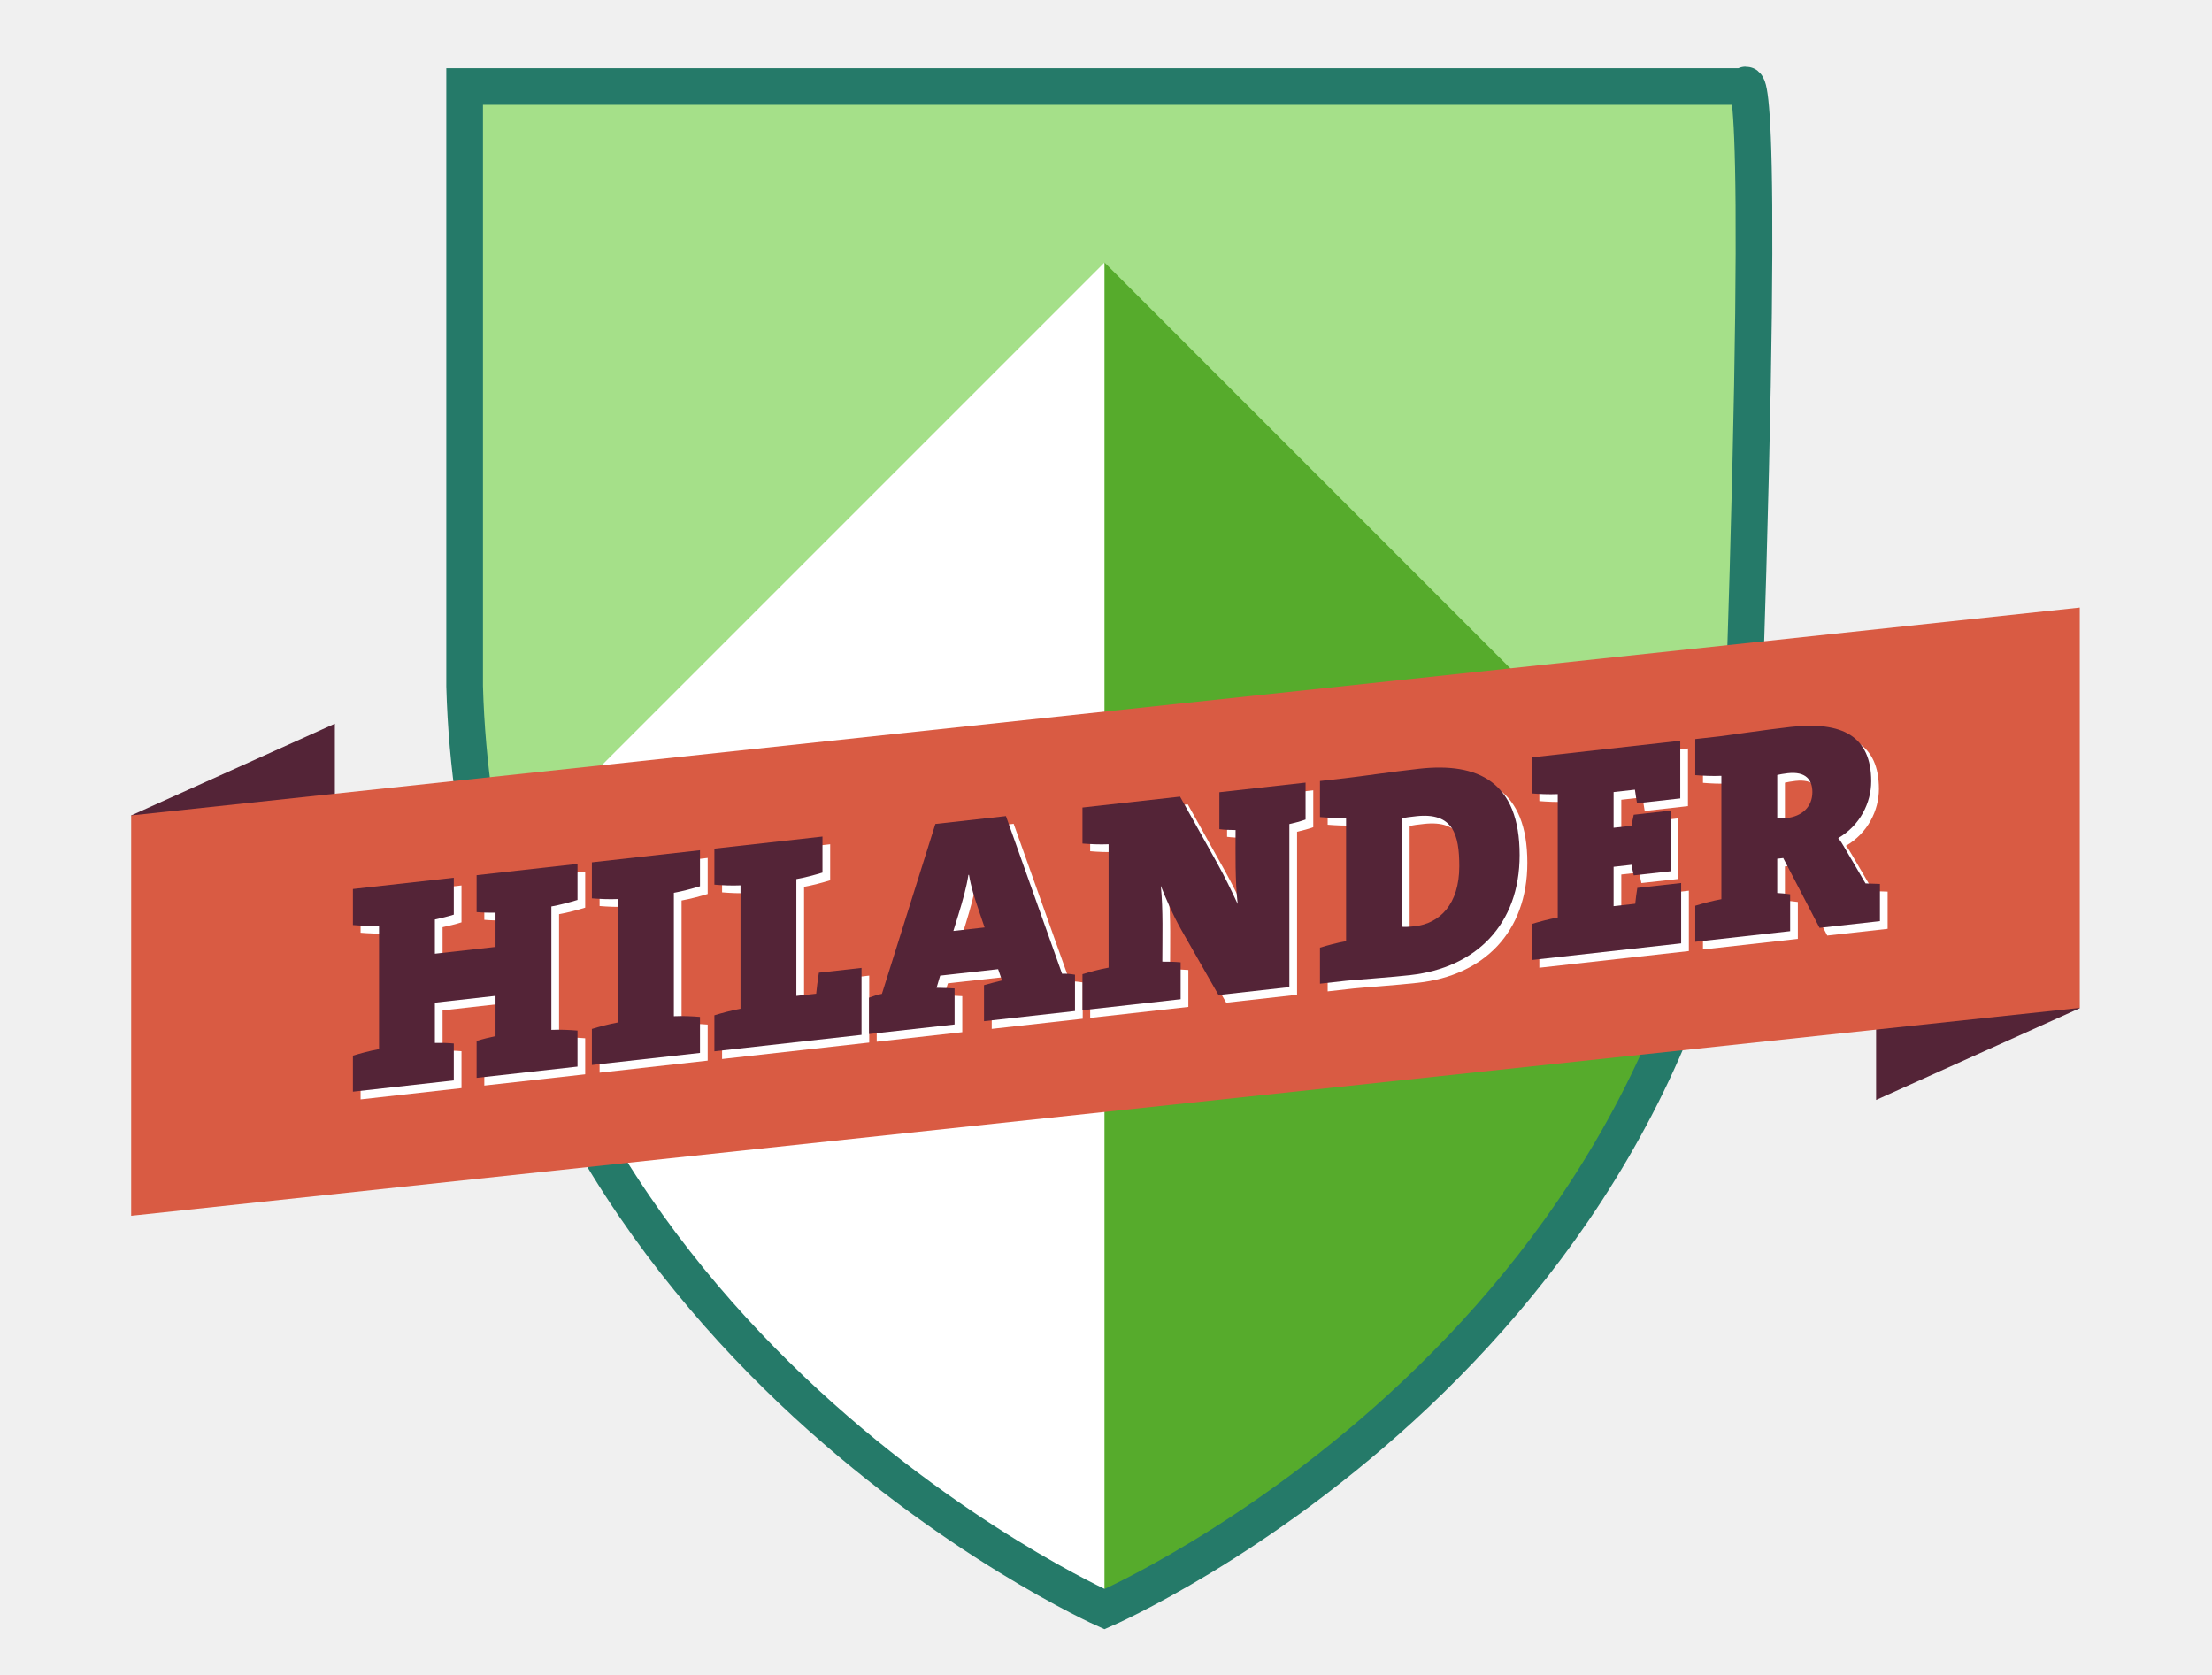
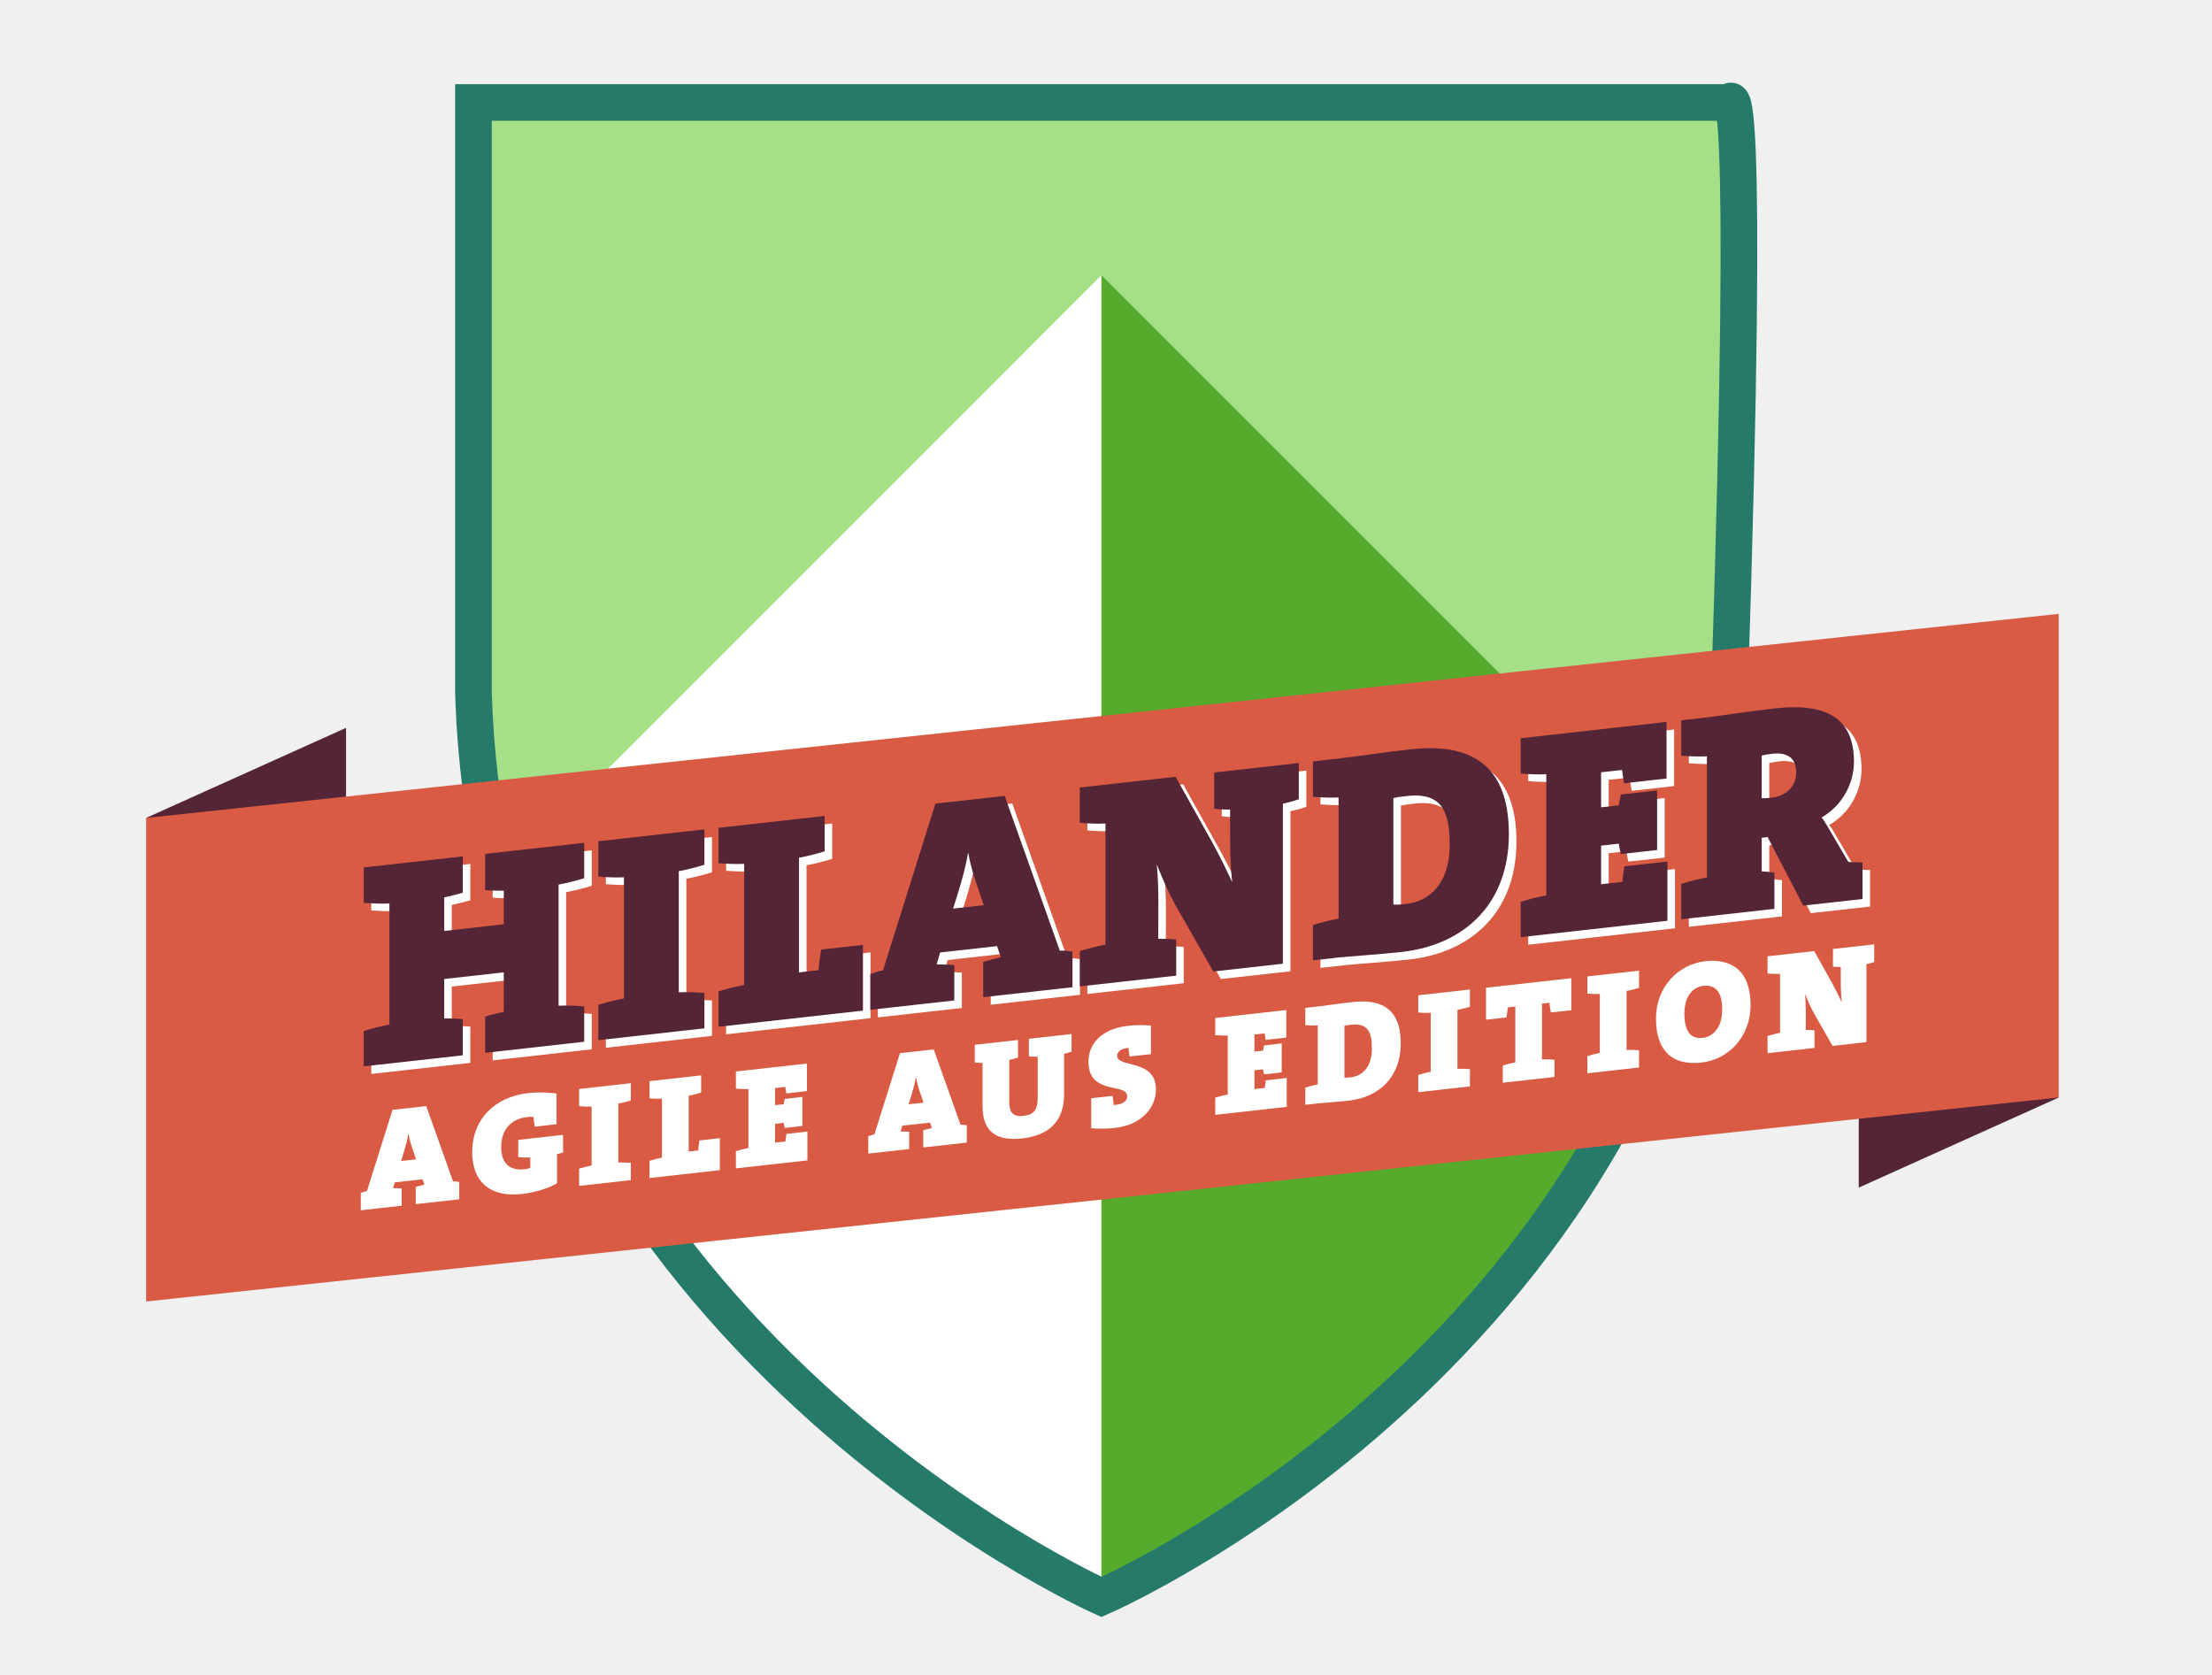
- <svg xmlns="http://www.w3.org/2000/svg" version="1.1" x="0px" y="0px" width="181px" height="137px" viewBox="-10.733 -5.453 181 137" overflow="visible" enable-background="new -10.733 -5.453 181 137" xml:space="preserve">
+ <svg xmlns="http://www.w3.org/2000/svg" version="1.1" x="0px" y="0px" width="181px" height="137px" viewBox="-11.958 -6.762 181 137" overflow="visible" enable-background="new -11.958 -6.762 181 137" xml:space="preserve">
  <defs>
</defs>
-   <path id="path2875_3_" fill="#A5E089" d="M79.647,126.213c0,0,50.621-21.931,52.363-75.507  c1.759-54.158,0-49.08,0-49.08H27.286v49.08C28.766,103.499,79.647,126.213,79.647,126.213z" />
-   <path fill="#56AB2C" d="M79.636,16.032v110.177c0.003,0.002,0.011,0.005,0.011,0.005s40.652-17.619,50.345-59.842L79.645,16.024  L79.636,16.032z" />
-   <path fill="#FFFFFF" d="M79.636,126.208V16.032L29.284,66.384C38.871,107.806,79.213,126.018,79.636,126.208z" />
-   <path id="path2875_1_" fill="none" stroke="#257A69" stroke-width="3" stroke-miterlimit="10" d="  M79.647,126.213c0,0,50.621-21.931,52.363-75.507c1.759-54.158,0-49.08,0-49.08H27.286v49.08  C28.766,103.499,79.647,126.213,79.647,126.213z" />
-   <polygon fill="#542437" points="155.773,71.872 159.447,77.042 142.781,84.549 142.781,74.392 " />
-   <polygon fill="#542437" points="3.675,66.44 0,61.268 16.667,53.762 16.667,63.919 " />
-   <polygon fill="#D95B43" points="159.447,44.259 0,61.268 0,94.026 159.447,77.015 " />
-   <path fill="#FFFFFF" d="M28.896,83.371v-3.021c0.492-0.154,1.057-0.291,1.548-0.394v-3.293l-4.963,0.555v3.292  c0.491-0.007,1.056,0.006,1.548,0.049v3.021l-8.256,0.923v-2.949c0.639-0.194,1.4-0.401,2.137-0.532v-10.1  c-0.737,0.034-1.498-0.003-2.137-0.056v-2.947l8.256-0.923v3.021c-0.492,0.155-1.057,0.292-1.548,0.396v2.8l4.963-0.555v-2.8  c-0.492,0.006-1.057-0.005-1.548-0.048v-3.023l8.255-0.921v2.947c-0.639,0.194-1.4,0.403-2.137,0.534v10.098  c0.736-0.032,1.498,0.005,2.137,0.056v2.949L28.896,83.371z" />
-   <path fill="#FFFFFF" d="M38.329,82.318v-2.947c0.638-0.194,1.4-0.403,2.137-0.534V68.739c-0.737,0.033-1.499-0.005-2.137-0.058  v-2.946l8.845-0.988v2.947c-0.639,0.194-1.4,0.403-2.137,0.534v10.098c0.737-0.032,1.498,0.005,2.137,0.056v2.949L38.329,82.318z" />
-   <path fill="#FFFFFF" d="M48.352,81.199V78.25c0.639-0.194,1.401-0.401,2.137-0.532V67.619c-0.736,0.034-1.498-0.004-2.137-0.057  v-2.946l8.845-0.99v2.949c-0.639,0.194-1.4,0.401-2.137,0.534v9.558l1.622-0.182c0.049-0.521,0.123-1.07,0.221-1.72l3.489-0.391  v5.479L48.352,81.199z" />
-   <path fill="#FFFFFF" d="M70.416,78.734v-2.947c0.441-0.124,1.031-0.288,1.473-0.387l-0.32-0.923l-4.742,0.53l-0.294,0.991  c0.442,0,1.032,0.033,1.474,0.057v2.948l-7.002,0.781v-2.973c0.369-0.139,0.688-0.248,1.057-0.314l4.373-13.902l5.774-0.645  l4.595,12.901c0.369-0.017,0.688,0.021,1.057,0.079v2.973L70.416,78.734z M69.948,69.548c-0.32-0.923-0.59-1.777-0.762-2.79  l-0.049,0.007c-0.148,0.974-0.468,2.116-0.811,3.235l-0.417,1.35l2.555-0.286L69.948,69.548z" />
-   <path fill="#FFFFFF" d="M95.4,62.603v13.34l-5.798,0.648l-3.071-5.382c-0.688-1.226-1.229-2.492-1.646-3.55  c0.197,2.042,0.123,4.138,0.123,6.202c0.466-0.004,1.007,0.011,1.498,0.054v3.021l-8.034,0.898v-2.947  c0.639-0.194,1.401-0.403,2.137-0.534V64.255c-0.736,0.032-1.499-0.005-2.137-0.058V61.25l7.985-0.892l3.022,5.411  c0.688,1.249,1.105,2.112,1.695,3.374c-0.221-1.99-0.173-4.036-0.173-6.05c-0.467,0.003-0.908-0.021-1.327-0.074v-3.021l7.053-0.787  v3.021C96.31,62.378,95.868,62.501,95.4,62.603z" />
-   <path fill="#FFFFFF" d="M105.3,74.96c-1.793,0.202-4.644,0.396-5.258,0.465l-2.137,0.239v-2.949  c0.639-0.194,1.399-0.401,2.137-0.532V62.085c-0.737,0.033-1.498-0.005-2.137-0.057v-2.948l2.014-0.225  c1.353-0.152,3.686-0.51,6.094-0.779c4.841-0.541,8.23,1.07,8.23,7.065C114.243,70.817,110.681,74.36,105.3,74.96z M105.767,61.962  c-0.54,0.06-0.811,0.09-1.154,0.177v8.869c0.196,0.026,0.516,0.016,1.057-0.044c2.039-0.229,3.636-1.806,3.636-4.902  C109.305,63.482,108.813,61.621,105.767,61.962z" />
-   <path fill="#FFFFFF" d="M115.225,73.73v-2.948c0.639-0.194,1.4-0.401,2.138-0.533V60.151c-0.737,0.033-1.499-0.005-2.138-0.057  v-2.948l12.161-1.358v4.718l-3.538,0.395c-0.073-0.41-0.122-0.773-0.173-1.111l-1.743,0.194v2.925l1.474-0.166  c0.051-0.299,0.1-0.6,0.173-0.903l3.021-0.338v4.964l-3.021,0.336c-0.073-0.286-0.122-0.576-0.173-0.863l-1.474,0.163v3.219  l1.769-0.197c0.05-0.497,0.099-0.822,0.172-1.298l3.587-0.399v4.938L115.225,73.73z" />
-   <path fill="#FFFFFF" d="M138.785,71.098l-2.972-5.711l-0.492,0.054v2.802c0.295,0.016,0.663,0.049,1.057,0.104v3.021l-7.764,0.867  v-2.949c0.639-0.194,1.399-0.402,2.138-0.532V58.655c-0.738,0.033-1.499-0.004-2.138-0.056v-2.948l1.966-0.22  c0.589-0.066,3.759-0.542,5.848-0.776c4.226-0.471,6.584,0.765,6.584,4.45c0,1.744-0.909,3.614-2.702,4.651  c0.195,0.223,0.344,0.477,0.491,0.73l1.744,2.974c0.344,0.011,0.811,0.033,1.18,0.042v3.046L138.785,71.098z M136.182,58.442  c-0.295,0.033-0.713,0.104-0.86,0.145v3.562c0.172,0.006,0.517-0.007,0.762-0.035c1.253-0.139,2.113-0.9,2.113-2.128  C138.196,59.003,137.681,58.274,136.182,58.442z" />
-   <path fill="#542437" d="M28.266,82.741V79.72c0.492-0.155,1.057-0.292,1.548-0.395v-3.292l-4.963,0.554v3.293  c0.492-0.008,1.056,0.003,1.548,0.048v3.021l-8.255,0.923v-2.949c0.638-0.194,1.4-0.401,2.137-0.534V70.292  c-0.737,0.034-1.499-0.003-2.137-0.056v-2.948l8.255-0.922v3.021c-0.492,0.154-1.057,0.289-1.548,0.396v2.8l4.963-0.555v-2.801  c-0.491,0.007-1.056-0.006-1.548-0.049v-3.021l8.256-0.923v2.949c-0.639,0.194-1.401,0.403-2.138,0.534v10.098  c0.737-0.032,1.499,0.005,2.138,0.056v2.949L28.266,82.741z" />
-   <path fill="#542437" d="M37.699,81.688v-2.949c0.639-0.193,1.4-0.4,2.137-0.532V68.11c-0.737,0.032-1.498-0.006-2.137-0.058v-2.947  l8.845-0.988v2.947c-0.639,0.194-1.4,0.403-2.137,0.534v10.098c0.737-0.034,1.498,0.005,2.137,0.056v2.949L37.699,81.688z" />
-   <path fill="#542437" d="M47.723,80.569v-2.948c0.638-0.194,1.4-0.401,2.137-0.535V66.989c-0.736,0.034-1.499-0.004-2.137-0.056  v-2.949l8.844-0.987v2.948c-0.638,0.194-1.399,0.401-2.137,0.532v9.558l1.622-0.18c0.049-0.521,0.122-1.07,0.221-1.72l3.489-0.391  v5.479L47.723,80.569z" />
-   <path fill="#542437" d="M69.785,78.104v-2.949c0.441-0.122,1.031-0.286,1.474-0.385l-0.32-0.923l-4.742,0.53l-0.294,0.992  c0.442-0.002,1.032,0.032,1.474,0.056v2.948l-7.002,0.781v-2.973c0.369-0.138,0.688-0.248,1.056-0.314l4.374-13.903l5.774-0.644  l4.593,12.901c0.37-0.016,0.689,0.021,1.057,0.079v2.973L69.785,78.104z M69.318,68.919c-0.319-0.924-0.59-1.778-0.763-2.791  l-0.048,0.007c-0.147,0.974-0.467,2.116-0.811,3.233l-0.418,1.352l2.555-0.286L69.318,68.919z" />
-   <path fill="#542437" d="M94.771,61.973v13.341l-5.798,0.647L85.9,70.58c-0.688-1.226-1.228-2.492-1.646-3.55  c0.196,2.042,0.122,4.139,0.122,6.202c0.468-0.004,1.008,0.009,1.499,0.054v3.021l-8.034,0.897v-2.947  c0.64-0.194,1.4-0.403,2.138-0.534V63.625c-0.738,0.032-1.499-0.005-2.138-0.057v-2.948l7.985-0.892l3.022,5.412  c0.688,1.248,1.105,2.112,1.694,3.373c-0.221-1.99-0.172-4.035-0.172-6.049c-0.467,0.002-0.908-0.021-1.326-0.074v-3.022  l7.052-0.787v3.022C95.68,61.749,95.237,61.872,94.771,61.973z" />
-   <path fill="#542437" d="M104.67,74.332c-1.794,0.199-4.644,0.396-5.258,0.464l-2.137,0.239v-2.949  c0.638-0.194,1.399-0.401,2.137-0.532V61.455c-0.737,0.033-1.499-0.004-2.137-0.056v-2.948l2.014-0.226  c1.352-0.151,3.686-0.51,6.094-0.778c4.841-0.541,8.23,1.07,8.23,7.066C113.613,70.188,110.051,73.73,104.67,74.332z   M105.137,61.332c-0.54,0.061-0.811,0.089-1.155,0.177v8.869c0.196,0.026,0.517,0.016,1.057-0.043  c2.04-0.229,3.637-1.807,3.637-4.903C108.675,62.853,108.184,60.991,105.137,61.332z" />
-   <path fill="#542437" d="M114.595,73.1v-2.948c0.639-0.194,1.4-0.401,2.137-0.533V59.521c-0.736,0.033-1.498-0.005-2.137-0.056  v-2.948l12.162-1.358v4.716l-3.538,0.395c-0.074-0.409-0.123-0.772-0.173-1.111l-1.744,0.195v2.924l1.474-0.165  c0.05-0.3,0.099-0.6,0.172-0.903l3.022-0.338v4.964l-3.022,0.336c-0.073-0.286-0.122-0.575-0.172-0.865l-1.474,0.166v3.219  l1.77-0.198c0.049-0.497,0.098-0.822,0.171-1.297l3.587-0.399v4.937L114.595,73.1z" />
-   <path fill="#542437" d="M138.155,70.468l-2.972-5.713l-0.491,0.056v2.802c0.294,0.017,0.663,0.049,1.056,0.103v3.022l-7.764,0.867  v-2.948c0.639-0.194,1.399-0.403,2.137-0.535V58.025c-0.737,0.033-1.498-0.004-2.137-0.056v-2.949l1.966-0.22  c0.589-0.065,3.76-0.542,5.847-0.776c4.227-0.471,6.585,0.765,6.585,4.45c0,1.744-0.909,3.615-2.703,4.65  c0.197,0.224,0.345,0.478,0.492,0.732l1.744,2.975c0.344,0.011,0.811,0.032,1.18,0.041v3.046L138.155,70.468z M135.552,57.812  c-0.296,0.033-0.713,0.104-0.859,0.145v3.562c0.171,0.005,0.516-0.008,0.761-0.035c1.252-0.141,2.113-0.901,2.113-2.129  C137.566,58.373,137.05,57.645,135.552,57.812z" />
+   <path id="path2875_5_" fill="#A5E089" d="M78.173,123.904c0,0,49.683-21.526,51.392-74.109  c1.728-53.154,0-48.17,0-48.17H26.781v48.17C28.233,101.609,78.173,123.904,78.173,123.904z" />
+   <path fill="#56AB2C" d="M78.161,15.763v108.135c0.003,0.002,0.012,0.006,0.012,0.006s39.898-17.294,49.412-58.734L78.169,15.755  L78.161,15.763z" />
+   <path fill="#FFFFFF" d="M78.161,123.898V15.763L28.742,65.183C38.151,105.838,77.746,123.712,78.161,123.898z" />
+   <path id="path2875_4_" fill="none" stroke="#257A69" stroke-width="3" stroke-miterlimit="10" d="  M78.173,123.904c0,0,49.683-21.526,51.392-74.109c1.728-53.154,0-48.17,0-48.17H26.781v48.17  C28.233,101.609,78.173,123.904,78.173,123.904z" />
+   <polygon fill="#542437" points="152.889,77.969 156.495,83.044 140.137,90.411 140.137,80.442 " />
+   <polygon fill="#542437" points="3.607,65.236 0,60.161 16.359,52.793 16.359,62.764 " />
+   <polygon fill="#D95B43" points="156.495,43.468 0,60.161 0,99.729 156.495,83.036 " />
+   <path fill="#FFFFFF" d="M28.36,80v-2.966c0.483-0.151,1.037-0.286,1.52-0.387v-3.231l-4.871,0.544v3.23  c0.482-0.006,1.037,0.005,1.519,0.049v2.966l-8.103,0.905v-2.895c0.627-0.19,1.374-0.395,2.098-0.524v-9.909  c-0.724,0.032-1.471-0.006-2.098-0.056v-2.893l8.103-0.905v2.966c-0.482,0.149-1.037,0.284-1.519,0.386v2.749l4.871-0.544v-2.749  c-0.482,0.005-1.037-0.006-1.52-0.047v-2.966l8.103-0.905v2.894c-0.626,0.19-1.375,0.396-2.097,0.523v9.911  c0.723-0.032,1.471,0.004,2.097,0.056v2.893L28.36,80z" />
+   <path fill="#FFFFFF" d="M37.619,78.967v-2.894c0.627-0.19,1.375-0.396,2.098-0.524v-9.91c-0.723,0.032-1.471-0.006-2.098-0.056  V62.69l8.681-0.97v2.892c-0.627,0.19-1.374,0.396-2.097,0.525v9.909c0.723-0.032,1.47,0.006,2.097,0.056v2.895L37.619,78.967z" />
+   <path fill="#FFFFFF" d="M47.457,77.868v-2.895c0.626-0.19,1.375-0.394,2.098-0.523v-9.911c-0.723,0.032-1.471-0.004-2.098-0.056  v-2.893l8.68-0.97v2.894c-0.626,0.19-1.373,0.394-2.097,0.523v9.382l1.591-0.179c0.048-0.512,0.12-1.051,0.217-1.688l3.425-0.383  v5.377L47.457,77.868z" />
+   <path fill="#FFFFFF" d="M69.111,75.449v-2.894c0.433-0.121,1.013-0.282,1.447-0.38l-0.314-0.905l-4.654,0.521L65.3,72.764  c0.434,0,1.013,0.032,1.447,0.056v2.895l-6.873,0.767v-2.917c0.362-0.137,0.675-0.245,1.037-0.31l4.292-13.645l5.667-0.634  l4.509,12.664c0.362-0.018,0.675,0.021,1.038,0.078v2.917L69.111,75.449z M68.653,66.435c-0.313-0.907-0.579-1.744-0.749-2.74  l-0.047,0.008c-0.145,0.955-0.459,2.076-0.796,3.174l-0.41,1.324l2.507-0.28L68.653,66.435z" />
+   <path fill="#FFFFFF" d="M93.634,59.617V72.71l-5.69,0.636l-3.015-5.282c-0.676-1.201-1.207-2.444-1.615-3.484  c0.192,2.005,0.119,4.062,0.119,6.086c0.459-0.002,0.989,0.011,1.472,0.054v2.967l-7.886,0.88v-2.893  c0.627-0.19,1.375-0.395,2.098-0.524v-9.909c-0.723,0.032-1.471-0.006-2.098-0.056v-2.895l7.838-0.875l2.965,5.312  c0.676,1.225,1.086,2.071,1.665,3.309c-0.218-1.952-0.169-3.959-0.169-5.937c-0.459,0.003-0.892-0.02-1.303-0.072v-2.964  l6.922-0.774v2.966C94.525,59.396,94.093,59.518,93.634,59.617z" />
+   <path fill="#FFFFFF" d="M103.35,71.747c-1.76,0.195-4.558,0.386-5.161,0.454l-2.098,0.235v-2.894  c0.628-0.19,1.375-0.396,2.098-0.525v-9.91c-0.723,0.033-1.47-0.005-2.098-0.056v-2.893l1.978-0.221  c1.327-0.148,3.617-0.5,5.98-0.764c4.751-0.53,8.078,1.051,8.078,6.935C112.127,67.68,108.63,71.156,103.35,71.747z M103.808,58.988  c-0.53,0.058-0.795,0.088-1.133,0.174v8.704c0.192,0.027,0.507,0.017,1.037-0.043c2.002-0.223,3.569-1.773,3.569-4.812  C107.281,60.479,106.798,58.654,103.808,58.988z" />
+   <path fill="#FFFFFF" d="M113.09,70.538v-2.895c0.628-0.19,1.376-0.394,2.098-0.522v-9.912c-0.722,0.033-1.47-0.004-2.098-0.055  v-2.893l11.938-1.333v4.629l-3.473,0.388c-0.073-0.402-0.12-0.758-0.17-1.09l-1.711,0.19v2.871l1.446-0.162  c0.049-0.296,0.097-0.591,0.169-0.888l2.966-0.332v4.872l-2.966,0.331c-0.072-0.282-0.12-0.566-0.169-0.851l-1.446,0.164v3.158  l1.736-0.194c0.048-0.488,0.096-0.807,0.168-1.273l3.521-0.392v4.845L113.09,70.538z" />
+   <path fill="#FFFFFF" d="M136.216,67.954l-2.918-5.604l-0.482,0.054v2.748c0.289,0.017,0.65,0.047,1.037,0.103v2.965l-7.62,0.852  v-2.895c0.627-0.19,1.373-0.396,2.097-0.522v-9.912c-0.724,0.033-1.47-0.004-2.097-0.054v-2.894l1.929-0.216  c0.579-0.064,3.689-0.534,5.739-0.762c4.147-0.463,6.462,0.749,6.462,4.366c0,1.713-0.892,3.548-2.652,4.564  c0.193,0.22,0.338,0.469,0.482,0.718l1.712,2.921c0.338,0.011,0.796,0.03,1.158,0.039v2.99L136.216,67.954z M133.659,55.533  c-0.289,0.032-0.7,0.102-0.844,0.142v3.496c0.168,0.005,0.507-0.007,0.747-0.034c1.229-0.138,2.074-0.884,2.074-2.089  C135.637,56.083,135.13,55.368,133.659,55.533z" />
+   <path fill="#542437" d="M27.743,79.382v-2.966c0.482-0.15,1.037-0.285,1.519-0.386v-3.232l-4.871,0.544v3.23  c0.482-0.005,1.037,0.006,1.52,0.049v2.966l-8.103,0.903v-2.892c0.627-0.19,1.374-0.396,2.098-0.525v-9.909  c-0.724,0.032-1.471-0.006-2.098-0.056v-2.895l8.103-0.903v2.966c-0.482,0.149-1.037,0.284-1.52,0.387v2.748l4.871-0.544v-2.749  c-0.482,0.006-1.037-0.005-1.519-0.047v-2.966l8.102-0.905v2.894c-0.627,0.191-1.375,0.396-2.097,0.523v9.911  c0.723-0.032,1.47,0.004,2.097,0.054v2.895L27.743,79.382z" />
+   <path fill="#542437" d="M37,78.348v-2.893c0.626-0.19,1.375-0.396,2.098-0.524v-9.91c-0.723,0.032-1.471-0.005-2.098-0.056V62.07  l8.681-0.968v2.893c-0.627,0.19-1.374,0.395-2.098,0.524v9.909c0.724-0.032,1.471,0.006,2.098,0.056v2.895L37,78.348z" />
+   <path fill="#542437" d="M46.838,77.25v-2.895c0.627-0.19,1.375-0.396,2.098-0.522v-9.912c-0.723,0.032-1.471-0.005-2.098-0.056  v-2.893l8.681-0.97v2.895c-0.626,0.19-1.374,0.393-2.098,0.522v9.382l1.592-0.178c0.048-0.513,0.12-1.052,0.216-1.689l3.425-0.383  v5.378L46.838,77.25z" />
+   <path fill="#542437" d="M68.493,74.83v-2.893c0.434-0.12,1.012-0.282,1.447-0.379l-0.314-0.906l-4.654,0.52l-0.29,0.974  c0.434,0,1.013,0.032,1.447,0.056v2.895l-6.872,0.767v-2.917c0.361-0.137,0.675-0.244,1.037-0.31l4.292-13.646l5.667-0.632  l4.509,12.662c0.362-0.017,0.676,0.021,1.037,0.077v2.917L68.493,74.83z M68.034,65.816c-0.313-0.907-0.579-1.746-0.748-2.739  l-0.048,0.007c-0.145,0.956-0.458,2.075-0.795,3.175l-0.41,1.323l2.508-0.28L68.034,65.816z" />
+   <path fill="#542437" d="M93.015,58.999v13.093l-5.69,0.636l-3.015-5.281c-0.675-1.202-1.205-2.447-1.615-3.485  c0.193,2.005,0.12,4.062,0.12,6.086c0.458-0.001,0.988,0.012,1.471,0.055v2.966l-7.885,0.88v-2.892  c0.627-0.192,1.375-0.396,2.099-0.525v-9.911c-0.724,0.034-1.471-0.004-2.099-0.055v-2.894l7.837-0.875l2.967,5.312  c0.674,1.226,1.085,2.071,1.663,3.31c-0.217-1.953-0.169-3.96-0.169-5.938c-0.458,0.003-0.892-0.02-1.303-0.072v-2.965l6.922-0.773  v2.966C93.907,58.777,93.474,58.898,93.015,58.999z" />
+   <path fill="#542437" d="M102.731,71.129c-1.76,0.195-4.558,0.386-5.16,0.454l-2.098,0.234v-2.893  c0.626-0.19,1.374-0.396,2.098-0.525V58.49c-0.724,0.032-1.472-0.005-2.098-0.056v-2.894l1.977-0.222  c1.327-0.147,3.617-0.5,5.98-0.764c4.75-0.53,8.078,1.051,8.078,6.935C111.509,67.062,108.013,70.538,102.731,71.129z   M103.189,58.368c-0.53,0.059-0.795,0.09-1.134,0.174v8.706c0.193,0.027,0.507,0.017,1.037-0.043  c2.002-0.225,3.569-1.773,3.569-4.812C106.662,59.861,106.18,58.036,103.189,58.368z" />
+   <path fill="#542437" d="M112.473,69.92v-2.895c0.626-0.19,1.374-0.396,2.097-0.522v-9.912c-0.723,0.032-1.471-0.005-2.097-0.055  v-2.895l11.936-1.333v4.63l-3.472,0.388c-0.073-0.401-0.121-0.758-0.17-1.089l-1.712,0.19v2.869l1.447-0.16  c0.049-0.296,0.096-0.591,0.169-0.887l2.966-0.333v4.872l-2.966,0.331c-0.073-0.282-0.12-0.566-0.169-0.85l-1.447,0.161v3.158  l1.736-0.192c0.049-0.488,0.097-0.807,0.169-1.273l3.521-0.392v4.846L112.473,69.92z" />
+   <path fill="#542437" d="M135.597,67.336l-2.918-5.604l-0.482,0.052v2.751c0.289,0.016,0.651,0.046,1.038,0.101v2.966l-7.62,0.852  v-2.895c0.627-0.19,1.373-0.396,2.098-0.522v-9.912c-0.725,0.032-1.471-0.004-2.098-0.055v-2.893l1.929-0.216  c0.578-0.064,3.689-0.533,5.738-0.762c4.148-0.463,6.464,0.75,6.464,4.366c0,1.712-0.893,3.548-2.653,4.565  c0.193,0.219,0.338,0.469,0.482,0.717l1.712,2.919c0.338,0.011,0.797,0.032,1.157,0.041v2.99L135.597,67.336z M133.041,54.914  c-0.29,0.032-0.7,0.103-0.845,0.143v3.496c0.169,0.005,0.507-0.007,0.748-0.034c1.229-0.139,2.074-0.884,2.074-2.089  C135.019,55.465,134.512,54.75,133.041,54.914z" />
+   <path fill="#FFFFFF" d="M22.062,91.762v-1.408c0.212-0.059,0.493-0.138,0.705-0.185l-0.153-0.44l-2.267,0.253l-0.141,0.475  c0.211-0.002,0.493,0.015,0.705,0.027v1.408l-3.348,0.374v-1.422c0.175-0.066,0.329-0.118,0.505-0.148l2.091-6.647l2.76-0.309  l2.197,6.167c0.176-0.007,0.329,0.011,0.505,0.038v1.421L22.062,91.762z M21.839,87.371c-0.152-0.439-0.282-0.848-0.364-1.333  l-0.023,0.004c-0.07,0.464-0.224,1.012-0.388,1.545l-0.2,0.646l1.222-0.137L21.839,87.371z" />
+   <path fill="#FFFFFF" d="M33.622,87.677v2.384c-0.763,0.426-1.798,0.753-2.879,0.873c-2.666,0.299-4.064-1.062-4.064-3.433  c0-2.63,1.786-4.51,4.593-4.824c0.752-0.084,1.527-0.064,2.303,0.036v2.514l-1.762,0.197c-0.059-0.274-0.094-0.518-0.118-0.798  c-0.153-0.018-0.329-0.009-0.505,0.01c-1.409,0.157-2.138,1.119-2.138,2.448c0,1.232,0.587,1.977,1.938,1.825  c0.165-0.018,0.329-0.06,0.446-0.107v-0.857c-0.352,0.017-0.716-0.002-0.986-0.03v-1.41l3.665-0.41v1.446  C33.95,87.593,33.786,87.636,33.622,87.677z" />
+   <path fill="#FFFFFF" d="M35.431,90.271V88.86c0.306-0.093,0.67-0.191,1.022-0.255v-4.827c-0.352,0.017-0.717-0.002-1.022-0.027  v-1.41l4.229-0.473v1.411c-0.306,0.093-0.669,0.191-1.022,0.255v4.827c0.353-0.017,0.716,0.002,1.022,0.027v1.41L35.431,90.271z" />
+   <path fill="#FFFFFF" d="M41.187,89.628v-1.41c0.306-0.094,0.67-0.192,1.022-0.255v-4.828c-0.353,0.017-0.717-0.001-1.022-0.026V81.7  l4.229-0.473v1.41c-0.305,0.092-0.669,0.19-1.022,0.253v4.57l0.775-0.088c0.024-0.248,0.059-0.51,0.105-0.821l1.669-0.187v2.619  L41.187,89.628z" />
+   <path fill="#FFFFFF" d="M48.258,88.838v-1.409c0.305-0.093,0.669-0.193,1.022-0.255v-4.827c-0.353,0.016-0.717-0.002-1.022-0.027  v-1.41l5.815-0.65v2.257l-1.691,0.188c-0.036-0.196-0.059-0.368-0.082-0.532l-0.834,0.094v1.397l0.705-0.077  c0.023-0.144,0.046-0.287,0.082-0.433l1.445-0.162v2.373l-1.445,0.162c-0.036-0.139-0.059-0.276-0.082-0.415l-0.705,0.079v1.54  l0.845-0.096c0.023-0.237,0.047-0.392,0.083-0.62l1.715-0.191v2.36L48.258,88.838z" />
+   <path fill="#FFFFFF" d="M63.588,87.125v-1.408c0.212-0.06,0.493-0.139,0.705-0.185l-0.153-0.44l-2.267,0.251l-0.142,0.475  c0.211,0,0.494,0.015,0.706,0.027v1.41l-3.348,0.373v-1.421c0.175-0.066,0.329-0.118,0.504-0.15l2.092-6.647l2.76-0.308l2.197,6.168  c0.176-0.007,0.329,0.011,0.505,0.038v1.421L63.588,87.125z M63.365,82.734c-0.152-0.441-0.282-0.85-0.365-1.333l-0.023,0.002  c-0.071,0.465-0.224,1.012-0.387,1.547l-0.2,0.645l1.221-0.136L63.365,82.734z" />
+   <path fill="#FFFFFF" d="M75.113,79.461v3.288c0,2.29-1.281,3.397-3.442,3.638c-2.55,0.286-3.231-0.989-3.231-2.67v-3.51  c-0.223,0.002-0.434-0.011-0.634-0.036v-1.444l3.536-0.396v1.446c-0.235,0.072-0.493,0.137-0.717,0.186v3.406  c0,0.844,0.258,1.273,1.164,1.173c0.881-0.099,1.163-0.507,1.163-1.493v-3.347c-0.223,0.002-0.482-0.004-0.717-0.025v-1.444  l3.489-0.39v1.444C75.523,79.357,75.324,79.414,75.113,79.461z" />
+   <path fill="#FFFFFF" d="M79.317,85.521c-0.67,0.075-1.352,0.093-1.986,0.035v-2.456l1.751-0.195  c0.034,0.255,0.069,0.521,0.093,0.753c0.036-0.004,0.119-0.015,0.165-0.019c0.599-0.068,0.939-0.328,0.939-0.691  c0-1.151-3.172-0.058-3.172-2.829c0-1.574,1.188-2.717,3.23-2.945c0.646-0.071,1.245-0.08,1.881-0.021v2.338l-1.752,0.193  c-0.034-0.206-0.07-0.472-0.094-0.706c-0.012,0.002-0.047,0.008-0.07,0.01c-0.61,0.068-0.846,0.341-0.846,0.646  c0,0.997,3.172,0.231,3.172,2.734C82.63,83.954,81.35,85.295,79.317,85.521z" />
+   <path fill="#FFFFFF" d="M87.481,84.457v-1.41c0.306-0.092,0.67-0.192,1.022-0.255v-4.827c-0.353,0.016-0.717-0.002-1.022-0.025  v-1.41l5.815-0.648v2.253l-1.691,0.19c-0.036-0.196-0.06-0.37-0.082-0.532l-0.835,0.094v1.397l0.705-0.079  c0.023-0.144,0.047-0.287,0.082-0.431l1.445-0.162v2.371l-1.445,0.162c-0.035-0.137-0.059-0.274-0.082-0.413l-0.705,0.079v1.538  l0.846-0.094c0.023-0.239,0.047-0.394,0.083-0.62l1.715-0.192v2.361L87.481,84.457z" />
+   <path fill="#FFFFFF" d="M98.384,83.299c-0.857,0.095-2.222,0.188-2.515,0.221l-1.021,0.115v-1.408  c0.305-0.094,0.669-0.194,1.021-0.258v-4.825c-0.353,0.015-0.717-0.004-1.021-0.026v-1.411l0.963-0.107  c0.646-0.072,1.762-0.244,2.913-0.372c2.314-0.259,3.936,0.513,3.936,3.378C102.659,81.317,100.955,83.012,98.384,83.299z   M98.606,77.084c-0.259,0.027-0.387,0.044-0.553,0.085v4.239c0.094,0.013,0.247,0.008,0.505-0.021  c0.976-0.107,1.739-0.862,1.739-2.342C100.298,77.811,100.062,76.921,98.606,77.084z" />
+   <path fill="#FFFFFF" d="M104.093,82.602v-1.408c0.305-0.094,0.669-0.194,1.021-0.255V76.11c-0.353,0.017-0.717-0.001-1.021-0.026  v-1.41l4.229-0.473v1.41c-0.306,0.094-0.669,0.192-1.022,0.255v4.827c0.354-0.016,0.717,0.002,1.022,0.027v1.41L104.093,82.602z" />
+   <path fill="#FFFFFF" d="M116.614,75.896l-1.668,0.185c-0.047-0.252-0.095-0.518-0.117-0.798l-0.61,0.07v4.568  c0.351-0.016,0.716,0.002,1.021,0.027v1.408l-4.229,0.473v-1.408c0.306-0.094,0.67-0.192,1.022-0.257v-4.567l-0.611,0.066  c-0.023,0.286-0.07,0.561-0.117,0.825l-1.668,0.185v-2.617l6.978-0.78V75.896z" />
+   <path fill="#FFFFFF" d="M117.931,81.057v-1.408c0.305-0.094,0.669-0.194,1.021-0.257v-4.826c-0.352,0.015-0.716-0.003-1.021-0.026  v-1.41l4.229-0.473v1.41c-0.306,0.093-0.67,0.192-1.021,0.255v4.827c0.352-0.016,0.716,0.002,1.021,0.027v1.408L117.931,81.057z" />
+   <path fill="#FFFFFF" d="M127.257,80.18c-2.491,0.278-3.713-1.089-3.713-3.604c0-2.561,1.81-4.441,4.03-4.689  c2.067-0.231,3.712,0.701,3.712,3.579C131.286,78.049,129.513,79.929,127.257,80.18z M127.409,73.902  c-0.763,0.085-1.538,0.759-1.538,2.25c0,1.353,0.434,2.125,1.492,2.008c0.681-0.077,1.598-0.648,1.598-2.328  C128.961,74.445,128.455,73.786,127.409,73.902z" />
+   <path fill="#FFFFFF" d="M140.767,72.128v6.378l-2.772,0.311l-1.469-2.573c-0.329-0.585-0.588-1.19-0.787-1.697  c0.094,0.978,0.06,1.978,0.06,2.966c0.223-0.002,0.481,0.004,0.716,0.025v1.444l-3.841,0.43v-1.41  c0.305-0.094,0.669-0.192,1.021-0.256v-4.827c-0.353,0.017-0.717-0.002-1.021-0.026v-1.409l3.818-0.427l1.444,2.587  c0.329,0.598,0.528,1.01,0.811,1.613c-0.106-0.952-0.082-1.93-0.082-2.893c-0.224,0.002-0.435-0.009-0.635-0.034v-1.444l3.372-0.378  v1.444C141.201,72.021,140.989,72.079,140.767,72.128z" />
+   <path id="path2875_2_" display="none" fill="#DD0000" d="M78.422,124.904  c0,0,50.621-21.931,52.363-75.507c1.759-54.158,0-49.08,0-49.08H26.062v49.08C27.542,102.189,78.422,124.904,78.422,124.904z" />
</svg>
